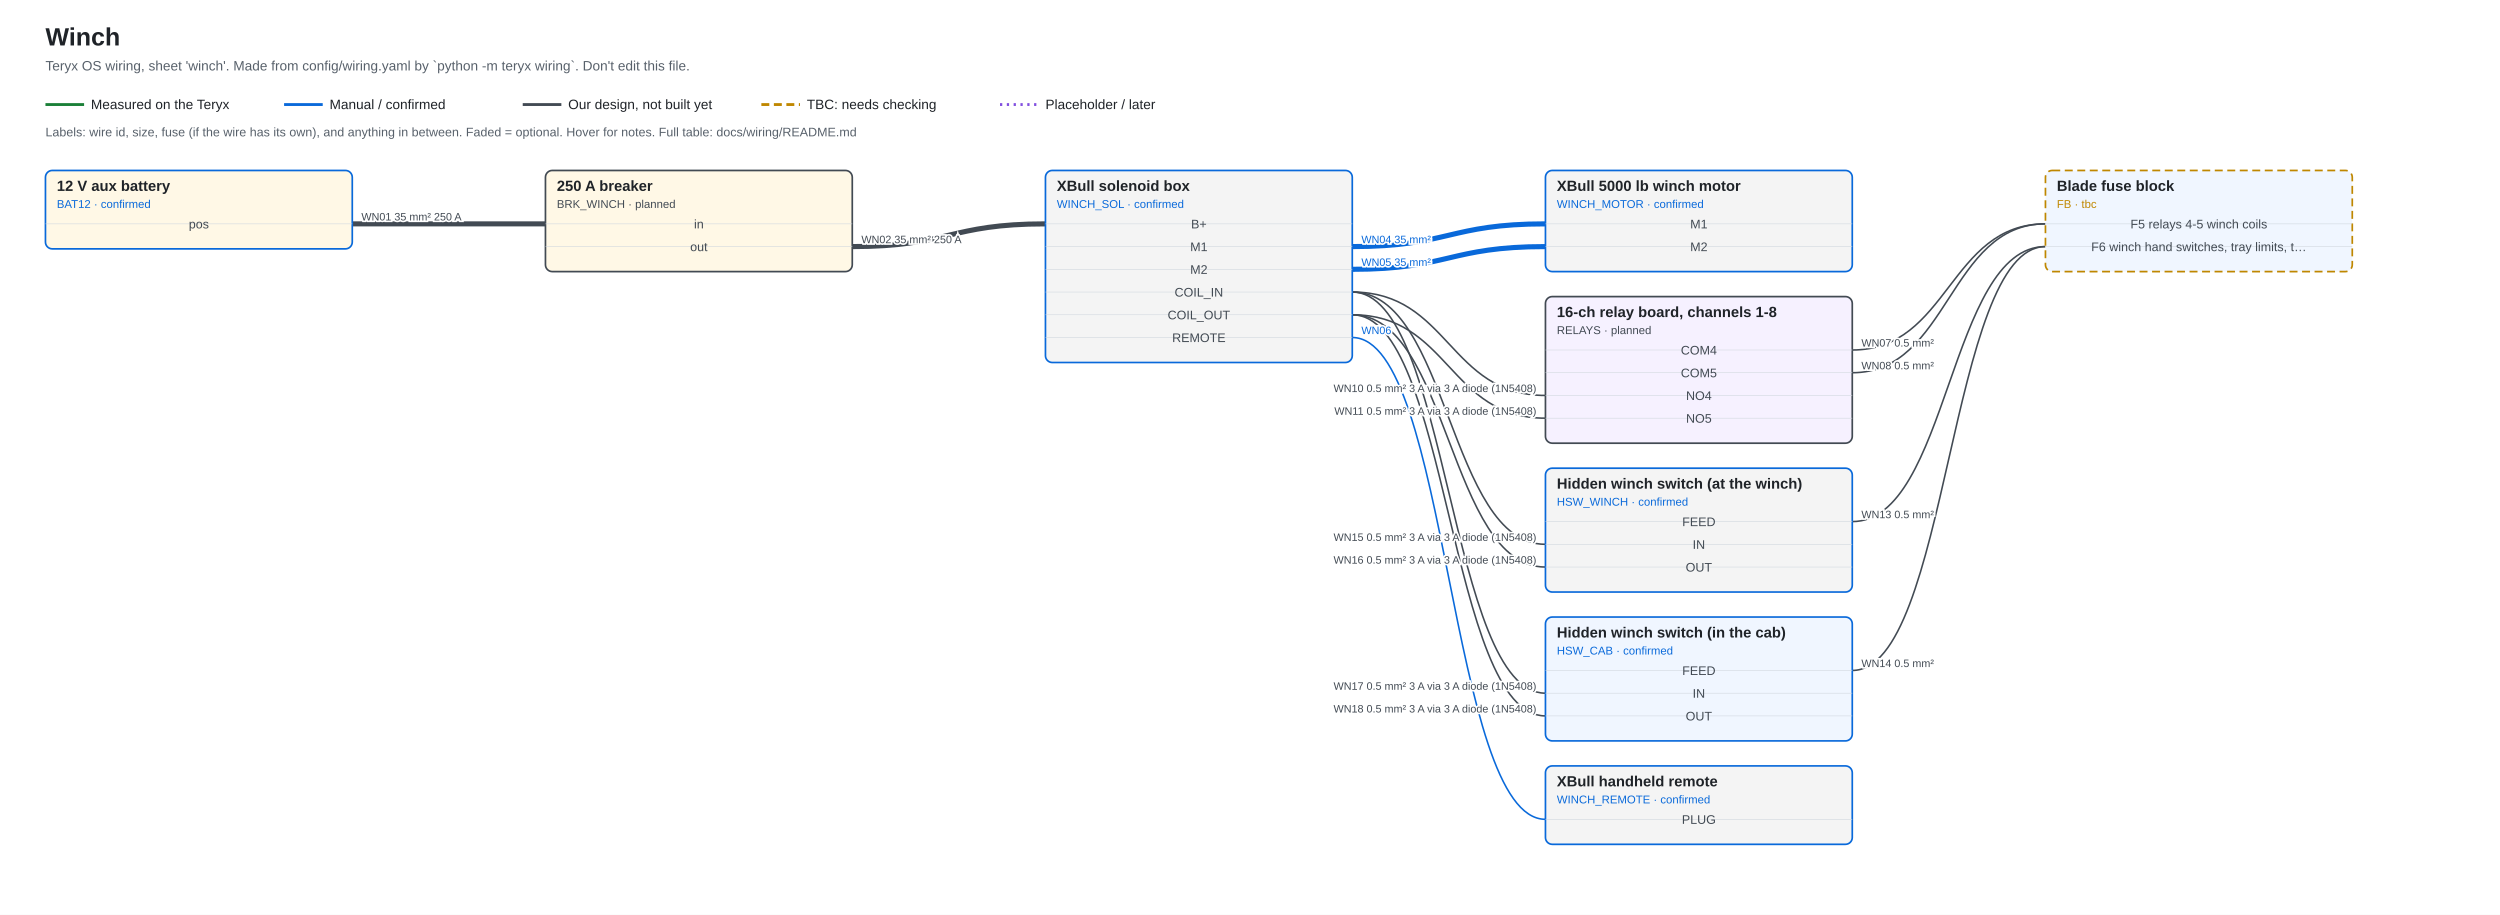
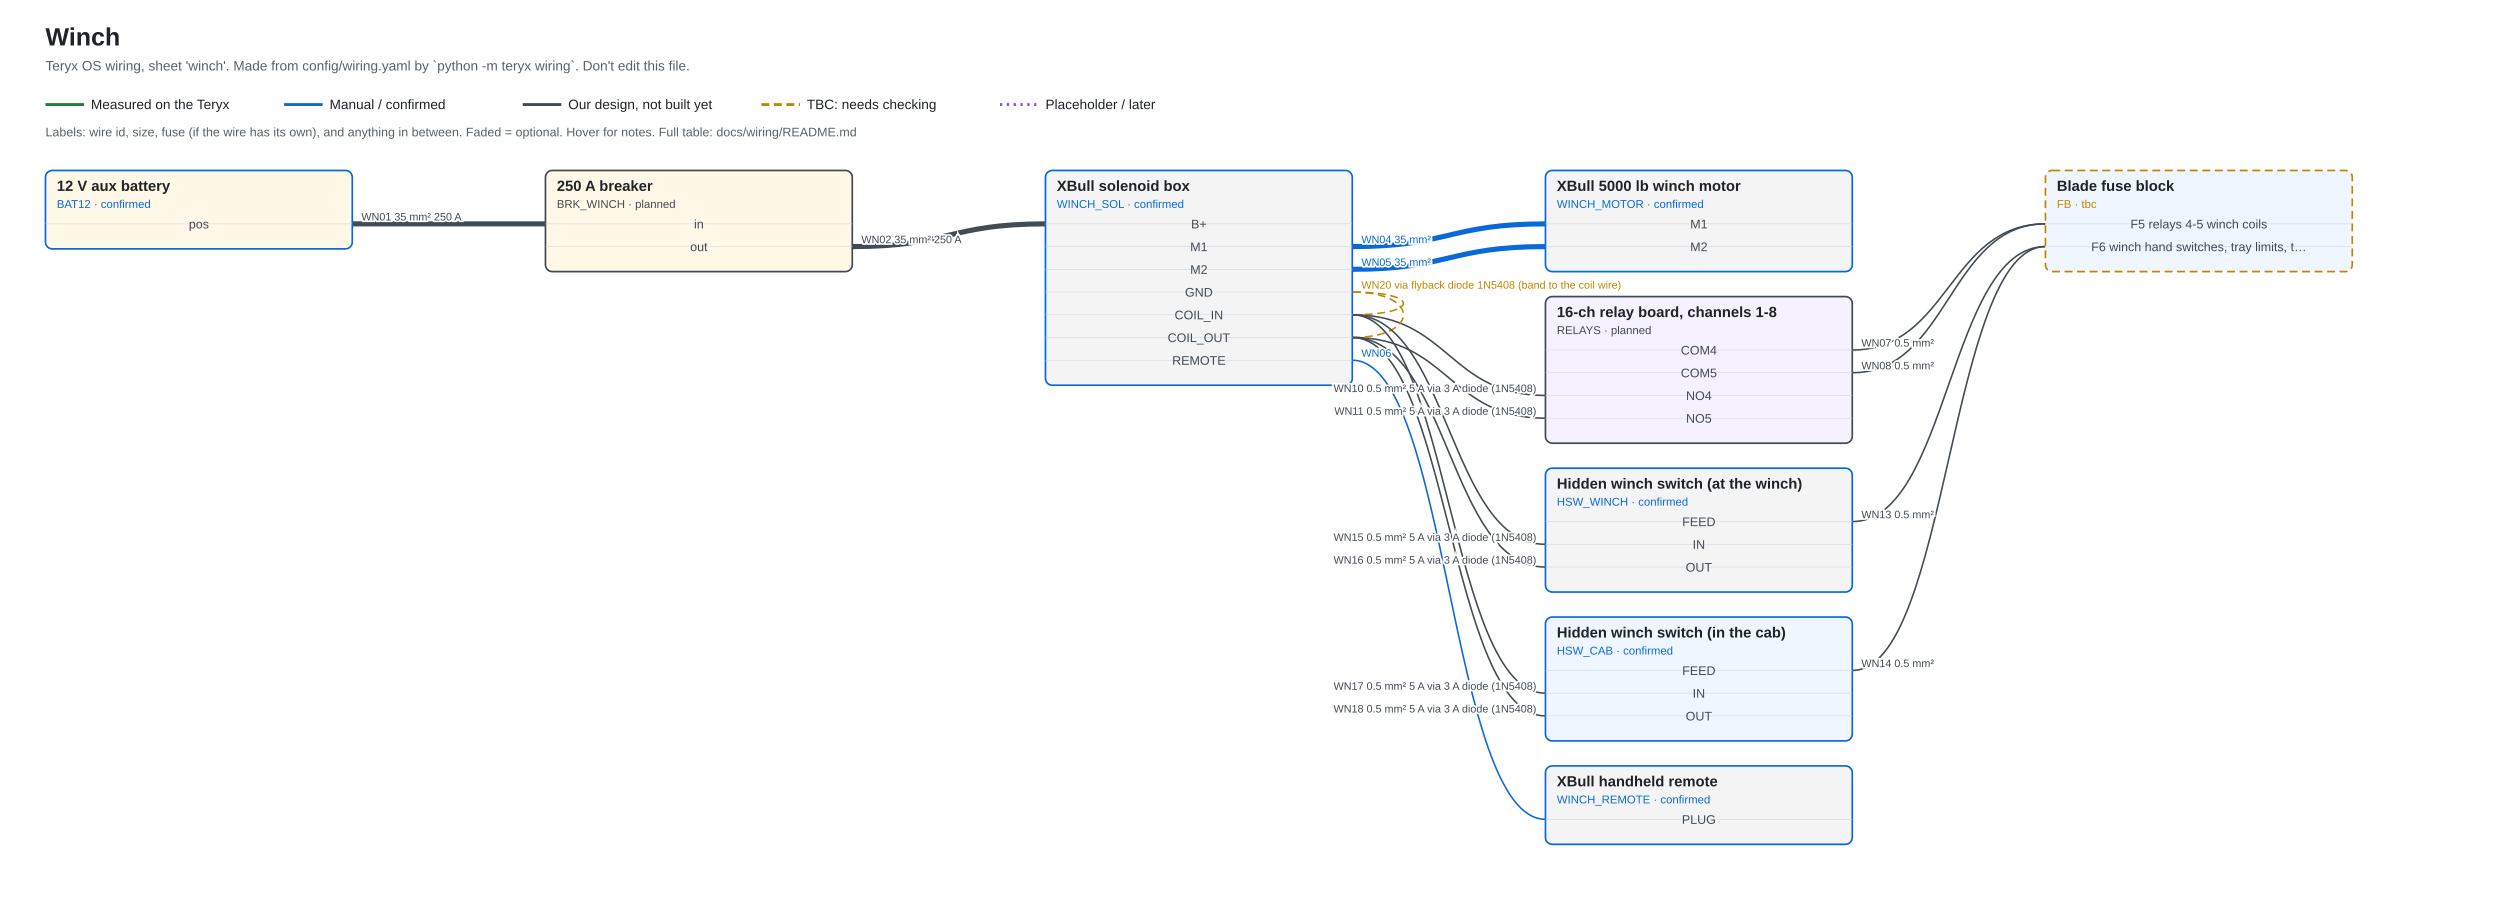
<svg xmlns="http://www.w3.org/2000/svg" viewBox="0 0 2200 805" width="2200" height="805" font-family="Arial, Helvetica, sans-serif" data-sheet="winch">
  <rect width="2200" height="805" fill="#ffffff" />
  <text x="40" y="40" font-size="22" text-anchor="start" font-weight="bold" fill="#1f2328">Winch</text>
  <text x="40" y="62" font-size="12" text-anchor="start" font-weight="normal" fill="#57606a">Teryx OS wiring, sheet 'winch'. Made from config/wiring.yaml by `python -m teryx wiring`. Don't edit this file.</text>
  <line x1="40" y1="92" x2="74" y2="92" stroke="#1a7f37" stroke-width="2.5" />
  <text x="80" y="96" font-size="12" text-anchor="start" font-weight="normal" fill="#1f2328">Measured on the Teryx</text>
  <line x1="250" y1="92" x2="284" y2="92" stroke="#0969da" stroke-width="2.5" />
  <text x="290" y="96" font-size="12" text-anchor="start" font-weight="normal" fill="#1f2328">Manual / confirmed</text>
  <line x1="460" y1="92" x2="494" y2="92" stroke="#424a53" stroke-width="2.5" />
  <text x="500" y="96" font-size="12" text-anchor="start" font-weight="normal" fill="#1f2328">Our design, not built yet</text>
  <line x1="670" y1="92" x2="704" y2="92" stroke="#bf8700" stroke-width="2.5" stroke-dasharray="7 4" />
  <text x="710" y="96" font-size="12" text-anchor="start" font-weight="normal" fill="#1f2328">TBC: needs checking</text>
  <line x1="880" y1="92" x2="914" y2="92" stroke="#8250df" stroke-width="2.5" stroke-dasharray="2 4" />
  <text x="920" y="96" font-size="12" text-anchor="start" font-weight="normal" fill="#1f2328">Placeholder / later</text>
  <text x="40" y="120" font-size="11" text-anchor="start" font-weight="normal" fill="#57606a">Labels: wire id, size, fuse (if the wire has its own), and anything in between. Faded = optional. Hover for notes. Full table: docs/wiring/README.md</text>
  <g data-wire="WN01" data-from="BAT12.pos" data-to="BRK_WINCH.in" data-status="planned">
    <path d="M310,197 C395,197 395,197 480,197" fill="none" stroke="#424a53" stroke-width="4.5" />
  </g>
  <g data-wire="WN02" data-from="BRK_WINCH.out" data-to="WINCH_SOL.B+" data-status="planned">
    <path d="M750,217 C835,217 835,197 920,197" fill="none" stroke="#424a53" stroke-width="4.5" />
  </g>
  <g data-wire="WN04" data-from="WINCH_SOL.M1" data-to="WINCH_MOTOR.M1" data-status="confirmed">
    <path d="M1190,217 C1275,217 1275,197 1360,197" fill="none" stroke="#0969da" stroke-width="4.5" />
  </g>
  <g data-wire="WN05" data-from="WINCH_SOL.M2" data-to="WINCH_MOTOR.M2" data-status="confirmed">
    <path d="M1190,237 C1275,237 1275,217 1360,217" fill="none" stroke="#0969da" stroke-width="4.5" />
  </g>
  <g data-wire="WN06" data-from="WINCH_SOL.REMOTE" data-to="WINCH_REMOTE.PLUG" data-status="confirmed">
-     <path d="M1190,297 C1275,297 1275,721 1360,721" fill="none" stroke="#0969da" stroke-width="1.4" />
+     <path d="M1190,317 C1275,317 1275,721 1360,721" fill="none" stroke="#0969da" stroke-width="1.4" />
  </g>
  <g data-wire="WN07" data-from="FB.F5" data-to="RELAYS.COM4" data-status="planned">
    <path d="M1800,197 C1715,197 1715,308 1630,308" fill="none" stroke="#424a53" stroke-width="1.4" />
  </g>
  <g data-wire="WN08" data-from="FB.F5" data-to="RELAYS.COM5" data-status="planned">
    <path d="M1800,197 C1715,197 1715,328 1630,328" fill="none" stroke="#424a53" stroke-width="1.4" />
  </g>
  <g data-wire="WN10" data-from="RELAYS.NO4" data-to="WINCH_SOL.COIL_IN" data-status="planned">
-     <path d="M1360,348 C1275,348 1275,257 1190,257" fill="none" stroke="#424a53" stroke-width="1.4" />
+     <path d="M1360,348 C1275,348 1275,277 1190,277" fill="none" stroke="#424a53" stroke-width="1.4" />
  </g>
  <g data-wire="WN11" data-from="RELAYS.NO5" data-to="WINCH_SOL.COIL_OUT" data-status="planned">
-     <path d="M1360,368 C1275,368 1275,277 1190,277" fill="none" stroke="#424a53" stroke-width="1.4" />
+     <path d="M1360,368 C1275,368 1275,297 1190,297" fill="none" stroke="#424a53" stroke-width="1.4" />
+   </g>
+   <g data-wire="WN19" data-from="WINCH_SOL.COIL_IN" data-to="WINCH_SOL.GND" data-status="tbc">
+     <path d="M1190,277 C1250,277 1250,257 1190,257" fill="none" stroke="#bf8700" stroke-width="1.4" stroke-dasharray="7 4" />
+   </g>
+   <g data-wire="WN20" data-from="WINCH_SOL.COIL_OUT" data-to="WINCH_SOL.GND" data-status="tbc">
+     <path d="M1190,297 C1250,297 1250,257 1190,257" fill="none" stroke="#bf8700" stroke-width="1.4" stroke-dasharray="7 4" />
  </g>
  <g data-wire="WN13" data-from="FB.F6" data-to="HSW_WINCH.FEED" data-status="planned">
    <path d="M1800,217 C1715,217 1715,459 1630,459" fill="none" stroke="#424a53" stroke-width="1.4" />
  </g>
  <g data-wire="WN14" data-from="FB.F6" data-to="HSW_CAB.FEED" data-status="planned">
    <path d="M1800,217 C1715,217 1715,590 1630,590" fill="none" stroke="#424a53" stroke-width="1.4" />
  </g>
  <g data-wire="WN15" data-from="HSW_WINCH.IN" data-to="WINCH_SOL.COIL_IN" data-status="planned">
-     <path d="M1360,479 C1275,479 1275,257 1190,257" fill="none" stroke="#424a53" stroke-width="1.4" />
+     <path d="M1360,479 C1275,479 1275,277 1190,277" fill="none" stroke="#424a53" stroke-width="1.4" />
  </g>
  <g data-wire="WN16" data-from="HSW_WINCH.OUT" data-to="WINCH_SOL.COIL_OUT" data-status="planned">
-     <path d="M1360,499 C1275,499 1275,277 1190,277" fill="none" stroke="#424a53" stroke-width="1.4" />
+     <path d="M1360,499 C1275,499 1275,297 1190,297" fill="none" stroke="#424a53" stroke-width="1.4" />
  </g>
  <g data-wire="WN17" data-from="HSW_CAB.IN" data-to="WINCH_SOL.COIL_IN" data-status="planned">
-     <path d="M1360,610 C1275,610 1275,257 1190,257" fill="none" stroke="#424a53" stroke-width="1.4" />
+     <path d="M1360,610 C1275,610 1275,277 1190,277" fill="none" stroke="#424a53" stroke-width="1.4" />
  </g>
  <g data-wire="WN18" data-from="HSW_CAB.OUT" data-to="WINCH_SOL.COIL_OUT" data-status="planned">
-     <path d="M1360,630 C1275,630 1275,277 1190,277" fill="none" stroke="#424a53" stroke-width="1.4" />
+     <path d="M1360,630 C1275,630 1275,297 1190,297" fill="none" stroke="#424a53" stroke-width="1.4" />
  </g>
  <g data-device="BAT12" data-status="confirmed">
    <rect x="40" y="150" width="270" height="69" rx="6" fill="#fff8e6" stroke="#0969da" stroke-width="1.5" />
    <text x="50" y="168" font-size="13" text-anchor="start" font-weight="bold" fill="#1f2328">12 V aux battery</text>
    <text x="50" y="183" font-size="10" text-anchor="start" font-weight="normal" fill="#0969da">BAT12 · confirmed</text>
    <line x1="40" y1="197" x2="310" y2="197" stroke="#d0d7de" stroke-width="0.5" />
    <text x="175" y="201" font-size="11" text-anchor="middle" font-weight="normal" fill="#424a53">pos</text>
  </g>
  <g data-device="BRK_WINCH" data-status="planned">
    <rect x="480" y="150" width="270" height="89" rx="6" fill="#fff8e6" stroke="#424a53" stroke-width="1.5" />
    <text x="490" y="168" font-size="13" text-anchor="start" font-weight="bold" fill="#1f2328">250 A breaker</text>
    <text x="490" y="183" font-size="10" text-anchor="start" font-weight="normal" fill="#424a53">BRK_WINCH · planned</text>
    <line x1="480" y1="197" x2="750" y2="197" stroke="#d0d7de" stroke-width="0.5" />
    <text x="615" y="201" font-size="11" text-anchor="middle" font-weight="normal" fill="#424a53">in</text>
    <line x1="480" y1="217" x2="750" y2="217" stroke="#d0d7de" stroke-width="0.5" />
    <text x="615" y="221" font-size="11" text-anchor="middle" font-weight="normal" fill="#424a53">out</text>
  </g>
  <g data-device="WINCH_SOL" data-status="confirmed">
-     <rect x="920" y="150" width="270" height="169" rx="6" fill="#f4f4f4" stroke="#0969da" stroke-width="1.5" />
+     <rect x="920" y="150" width="270" height="189" rx="6" fill="#f4f4f4" stroke="#0969da" stroke-width="1.5" />
    <text x="930" y="168" font-size="13" text-anchor="start" font-weight="bold" fill="#1f2328">XBull solenoid box</text>
    <text x="930" y="183" font-size="10" text-anchor="start" font-weight="normal" fill="#0969da">WINCH_SOL · confirmed</text>
    <line x1="920" y1="197" x2="1190" y2="197" stroke="#d0d7de" stroke-width="0.5" />
    <text x="1055" y="201" font-size="11" text-anchor="middle" font-weight="normal" fill="#424a53">B+</text>
    <line x1="920" y1="217" x2="1190" y2="217" stroke="#d0d7de" stroke-width="0.5" />
    <text x="1055" y="221" font-size="11" text-anchor="middle" font-weight="normal" fill="#424a53">M1</text>
    <line x1="920" y1="237" x2="1190" y2="237" stroke="#d0d7de" stroke-width="0.5" />
    <text x="1055" y="241" font-size="11" text-anchor="middle" font-weight="normal" fill="#424a53">M2</text>
    <line x1="920" y1="257" x2="1190" y2="257" stroke="#d0d7de" stroke-width="0.5" />
-     <text x="1055" y="261" font-size="11" text-anchor="middle" font-weight="normal" fill="#424a53">COIL_IN</text>
+     <text x="1055" y="261" font-size="11" text-anchor="middle" font-weight="normal" fill="#424a53">GND</text>
    <line x1="920" y1="277" x2="1190" y2="277" stroke="#d0d7de" stroke-width="0.5" />
-     <text x="1055" y="281" font-size="11" text-anchor="middle" font-weight="normal" fill="#424a53">COIL_OUT</text>
+     <text x="1055" y="281" font-size="11" text-anchor="middle" font-weight="normal" fill="#424a53">COIL_IN</text>
    <line x1="920" y1="297" x2="1190" y2="297" stroke="#d0d7de" stroke-width="0.5" />
-     <text x="1055" y="301" font-size="11" text-anchor="middle" font-weight="normal" fill="#424a53">REMOTE</text>
+     <text x="1055" y="301" font-size="11" text-anchor="middle" font-weight="normal" fill="#424a53">COIL_OUT</text>
+     <line x1="920" y1="317" x2="1190" y2="317" stroke="#d0d7de" stroke-width="0.5" />
+     <text x="1055" y="321" font-size="11" text-anchor="middle" font-weight="normal" fill="#424a53">REMOTE</text>
  </g>
  <g data-device="WINCH_MOTOR" data-status="confirmed">
    <rect x="1360" y="150" width="270" height="89" rx="6" fill="#f4f4f4" stroke="#0969da" stroke-width="1.5" />
    <text x="1370" y="168" font-size="13" text-anchor="start" font-weight="bold" fill="#1f2328">XBull 5000 lb winch motor</text>
    <text x="1370" y="183" font-size="10" text-anchor="start" font-weight="normal" fill="#0969da">WINCH_MOTOR · confirmed</text>
    <line x1="1360" y1="197" x2="1630" y2="197" stroke="#d0d7de" stroke-width="0.5" />
    <text x="1495" y="201" font-size="11" text-anchor="middle" font-weight="normal" fill="#424a53">M1</text>
    <line x1="1360" y1="217" x2="1630" y2="217" stroke="#d0d7de" stroke-width="0.5" />
    <text x="1495" y="221" font-size="11" text-anchor="middle" font-weight="normal" fill="#424a53">M2</text>
  </g>
  <g data-device="RELAYS" data-status="planned">
    <rect x="1360" y="261" width="270" height="129" rx="6" fill="#f6f1ff" stroke="#424a53" stroke-width="1.5" />
    <text x="1370" y="279" font-size="13" text-anchor="start" font-weight="bold" fill="#1f2328">16-ch relay board, channels 1-8</text>
    <text x="1370" y="294" font-size="10" text-anchor="start" font-weight="normal" fill="#424a53">RELAYS · planned</text>
    <line x1="1360" y1="308" x2="1630" y2="308" stroke="#d0d7de" stroke-width="0.5" />
    <text x="1495" y="312" font-size="11" text-anchor="middle" font-weight="normal" fill="#424a53">COM4</text>
    <line x1="1360" y1="328" x2="1630" y2="328" stroke="#d0d7de" stroke-width="0.5" />
    <text x="1495" y="332" font-size="11" text-anchor="middle" font-weight="normal" fill="#424a53">COM5</text>
    <line x1="1360" y1="348" x2="1630" y2="348" stroke="#d0d7de" stroke-width="0.5" />
    <text x="1495" y="352" font-size="11" text-anchor="middle" font-weight="normal" fill="#424a53">NO4</text>
    <line x1="1360" y1="368" x2="1630" y2="368" stroke="#d0d7de" stroke-width="0.5" />
    <text x="1495" y="372" font-size="11" text-anchor="middle" font-weight="normal" fill="#424a53">NO5</text>
  </g>
  <g data-device="HSW_WINCH" data-status="confirmed">
    <rect x="1360" y="412" width="270" height="109" rx="6" fill="#f4f4f4" stroke="#0969da" stroke-width="1.5" />
    <text x="1370" y="430" font-size="13" text-anchor="start" font-weight="bold" fill="#1f2328">Hidden winch switch (at the winch)</text>
    <text x="1370" y="445" font-size="10" text-anchor="start" font-weight="normal" fill="#0969da">HSW_WINCH · confirmed</text>
    <line x1="1360" y1="459" x2="1630" y2="459" stroke="#d0d7de" stroke-width="0.5" />
    <text x="1495" y="463" font-size="11" text-anchor="middle" font-weight="normal" fill="#424a53">FEED</text>
    <line x1="1360" y1="479" x2="1630" y2="479" stroke="#d0d7de" stroke-width="0.5" />
    <text x="1495" y="483" font-size="11" text-anchor="middle" font-weight="normal" fill="#424a53">IN</text>
    <line x1="1360" y1="499" x2="1630" y2="499" stroke="#d0d7de" stroke-width="0.5" />
    <text x="1495" y="503" font-size="11" text-anchor="middle" font-weight="normal" fill="#424a53">OUT</text>
  </g>
  <g data-device="HSW_CAB" data-status="confirmed">
    <rect x="1360" y="543" width="270" height="109" rx="6" fill="#f0f6ff" stroke="#0969da" stroke-width="1.5" />
    <text x="1370" y="561" font-size="13" text-anchor="start" font-weight="bold" fill="#1f2328">Hidden winch switch (in the cab)</text>
    <text x="1370" y="576" font-size="10" text-anchor="start" font-weight="normal" fill="#0969da">HSW_CAB · confirmed</text>
    <line x1="1360" y1="590" x2="1630" y2="590" stroke="#d0d7de" stroke-width="0.5" />
    <text x="1495" y="594" font-size="11" text-anchor="middle" font-weight="normal" fill="#424a53">FEED</text>
    <line x1="1360" y1="610" x2="1630" y2="610" stroke="#d0d7de" stroke-width="0.5" />
    <text x="1495" y="614" font-size="11" text-anchor="middle" font-weight="normal" fill="#424a53">IN</text>
    <line x1="1360" y1="630" x2="1630" y2="630" stroke="#d0d7de" stroke-width="0.5" />
    <text x="1495" y="634" font-size="11" text-anchor="middle" font-weight="normal" fill="#424a53">OUT</text>
  </g>
  <g data-device="WINCH_REMOTE" data-status="confirmed">
    <rect x="1360" y="674" width="270" height="69" rx="6" fill="#f4f4f4" stroke="#0969da" stroke-width="1.5" />
    <text x="1370" y="692" font-size="13" text-anchor="start" font-weight="bold" fill="#1f2328">XBull handheld remote</text>
    <text x="1370" y="707" font-size="10" text-anchor="start" font-weight="normal" fill="#0969da">WINCH_REMOTE · confirmed</text>
    <line x1="1360" y1="721" x2="1630" y2="721" stroke="#d0d7de" stroke-width="0.5" />
    <text x="1495" y="725" font-size="11" text-anchor="middle" font-weight="normal" fill="#424a53">PLUG</text>
  </g>
  <g data-device="FB" data-status="tbc">
    <rect x="1800" y="150" width="270" height="89" rx="6" fill="#f0f6ff" stroke="#bf8700" stroke-width="1.5" stroke-dasharray="7 4" />
    <text x="1810" y="168" font-size="13" text-anchor="start" font-weight="bold" fill="#1f2328">Blade fuse block</text>
    <text x="1810" y="183" font-size="10" text-anchor="start" font-weight="normal" fill="#bf8700">FB · tbc</text>
    <line x1="1800" y1="197" x2="2070" y2="197" stroke="#d0d7de" stroke-width="0.5" />
    <text x="1935" y="201" font-size="11" text-anchor="middle" font-weight="normal" fill="#424a53">F5  relays 4-5 winch coils</text>
    <line x1="1800" y1="217" x2="2070" y2="217" stroke="#d0d7de" stroke-width="0.5" />
    <text x="1935" y="221" font-size="11" text-anchor="middle" font-weight="normal" fill="#424a53">F6  winch hand switches, tray limits, t…</text>
  </g>
  <text x="318" y="194" font-size="9.5" text-anchor="start" font-weight="normal" fill="#424a53" stroke="#ffffff" stroke-width="3" paint-order="stroke">WN01  35 mm²  250 A</text>
  <text x="758" y="214" font-size="9.5" text-anchor="start" font-weight="normal" fill="#424a53" stroke="#ffffff" stroke-width="3" paint-order="stroke">WN02  35 mm²  250 A</text>
  <text x="1198" y="214" font-size="9.5" text-anchor="start" font-weight="normal" fill="#0969da" stroke="#ffffff" stroke-width="3" paint-order="stroke">WN04  35 mm²</text>
  <text x="1198" y="234" font-size="9.5" text-anchor="start" font-weight="normal" fill="#0969da" stroke="#ffffff" stroke-width="3" paint-order="stroke">WN05  35 mm²</text>
-   <text x="1198" y="294" font-size="9.5" text-anchor="start" font-weight="normal" fill="#0969da" stroke="#ffffff" stroke-width="3" paint-order="stroke">WN06</text>
+   <text x="1198" y="314" font-size="9.5" text-anchor="start" font-weight="normal" fill="#0969da" stroke="#ffffff" stroke-width="3" paint-order="stroke">WN06</text>
  <text x="1638" y="305" font-size="9.5" text-anchor="start" font-weight="normal" fill="#424a53" stroke="#ffffff" stroke-width="3" paint-order="stroke">WN07  0.5 mm²</text>
  <text x="1638" y="325" font-size="9.5" text-anchor="start" font-weight="normal" fill="#424a53" stroke="#ffffff" stroke-width="3" paint-order="stroke">WN08  0.5 mm²</text>
-   <text x="1352" y="345" font-size="9.5" text-anchor="end" font-weight="normal" fill="#424a53" stroke="#ffffff" stroke-width="3" paint-order="stroke">WN10  0.5 mm²  3 A  via 3 A diode (1N5408)</text>
-   <text x="1352" y="365" font-size="9.5" text-anchor="end" font-weight="normal" fill="#424a53" stroke="#ffffff" stroke-width="3" paint-order="stroke">WN11  0.5 mm²  3 A  via 3 A diode (1N5408)</text>
+   <text x="1352" y="345" font-size="9.5" text-anchor="end" font-weight="normal" fill="#424a53" stroke="#ffffff" stroke-width="3" paint-order="stroke">WN10  0.5 mm²  5 A  via 3 A diode (1N5408)</text>
+   <text x="1352" y="365" font-size="9.5" text-anchor="end" font-weight="normal" fill="#424a53" stroke="#ffffff" stroke-width="3" paint-order="stroke">WN11  0.5 mm²  5 A  via 3 A diode (1N5408)</text>
+   <text x="1198" y="254" font-size="9.5" text-anchor="start" font-weight="normal" fill="#bf8700" stroke="#ffffff" stroke-width="3" paint-order="stroke">WN19  via flyback diode 1N5408 (band to the coil wire)</text>
+   <text x="1198" y="254" font-size="9.5" text-anchor="start" font-weight="normal" fill="#bf8700" stroke="#ffffff" stroke-width="3" paint-order="stroke">WN20  via flyback diode 1N5408 (band to the coil wire)</text>
  <text x="1638" y="456" font-size="9.5" text-anchor="start" font-weight="normal" fill="#424a53" stroke="#ffffff" stroke-width="3" paint-order="stroke">WN13  0.5 mm²</text>
  <text x="1638" y="587" font-size="9.5" text-anchor="start" font-weight="normal" fill="#424a53" stroke="#ffffff" stroke-width="3" paint-order="stroke">WN14  0.5 mm²</text>
-   <text x="1352" y="476" font-size="9.5" text-anchor="end" font-weight="normal" fill="#424a53" stroke="#ffffff" stroke-width="3" paint-order="stroke">WN15  0.5 mm²  3 A  via 3 A diode (1N5408)</text>
-   <text x="1352" y="496" font-size="9.5" text-anchor="end" font-weight="normal" fill="#424a53" stroke="#ffffff" stroke-width="3" paint-order="stroke">WN16  0.5 mm²  3 A  via 3 A diode (1N5408)</text>
-   <text x="1352" y="607" font-size="9.5" text-anchor="end" font-weight="normal" fill="#424a53" stroke="#ffffff" stroke-width="3" paint-order="stroke">WN17  0.5 mm²  3 A  via 3 A diode (1N5408)</text>
-   <text x="1352" y="627" font-size="9.5" text-anchor="end" font-weight="normal" fill="#424a53" stroke="#ffffff" stroke-width="3" paint-order="stroke">WN18  0.5 mm²  3 A  via 3 A diode (1N5408)</text>
+   <text x="1352" y="476" font-size="9.5" text-anchor="end" font-weight="normal" fill="#424a53" stroke="#ffffff" stroke-width="3" paint-order="stroke">WN15  0.5 mm²  5 A  via 3 A diode (1N5408)</text>
+   <text x="1352" y="496" font-size="9.5" text-anchor="end" font-weight="normal" fill="#424a53" stroke="#ffffff" stroke-width="3" paint-order="stroke">WN16  0.5 mm²  5 A  via 3 A diode (1N5408)</text>
+   <text x="1352" y="607" font-size="9.5" text-anchor="end" font-weight="normal" fill="#424a53" stroke="#ffffff" stroke-width="3" paint-order="stroke">WN17  0.5 mm²  5 A  via 3 A diode (1N5408)</text>
+   <text x="1352" y="627" font-size="9.5" text-anchor="end" font-weight="normal" fill="#424a53" stroke="#ffffff" stroke-width="3" paint-order="stroke">WN18  0.5 mm²  5 A  via 3 A diode (1N5408)</text>
</svg>
